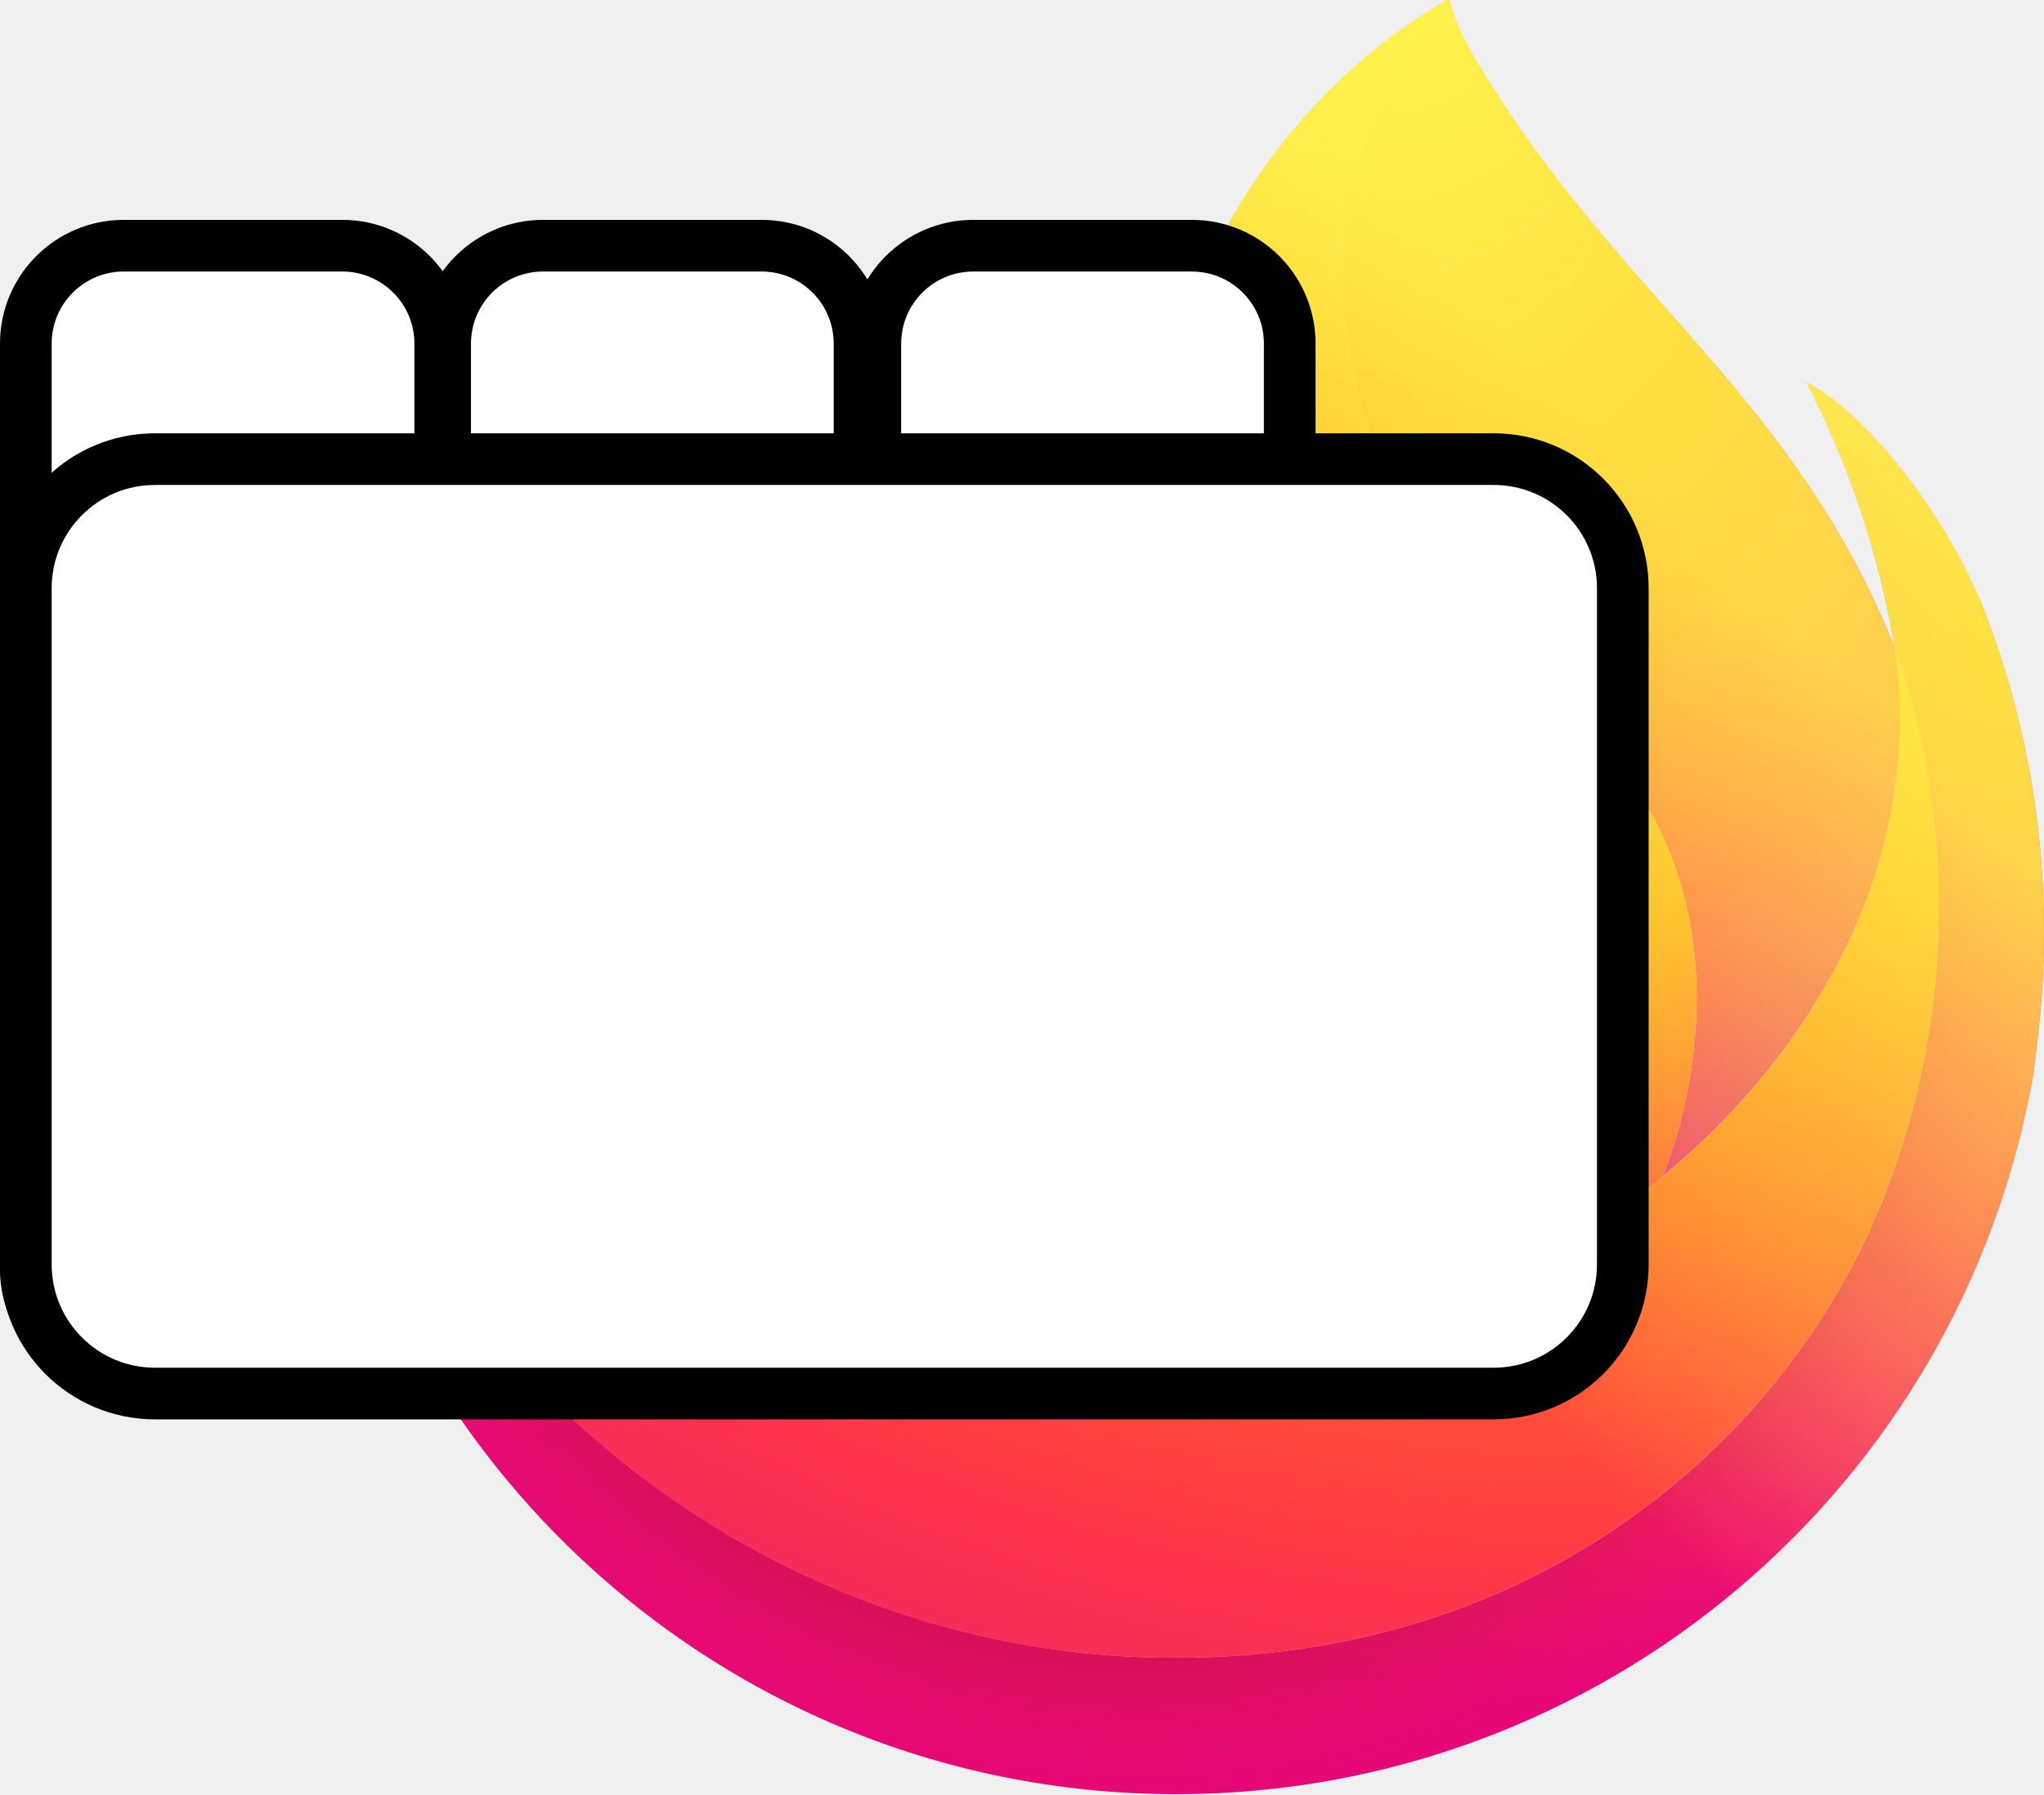
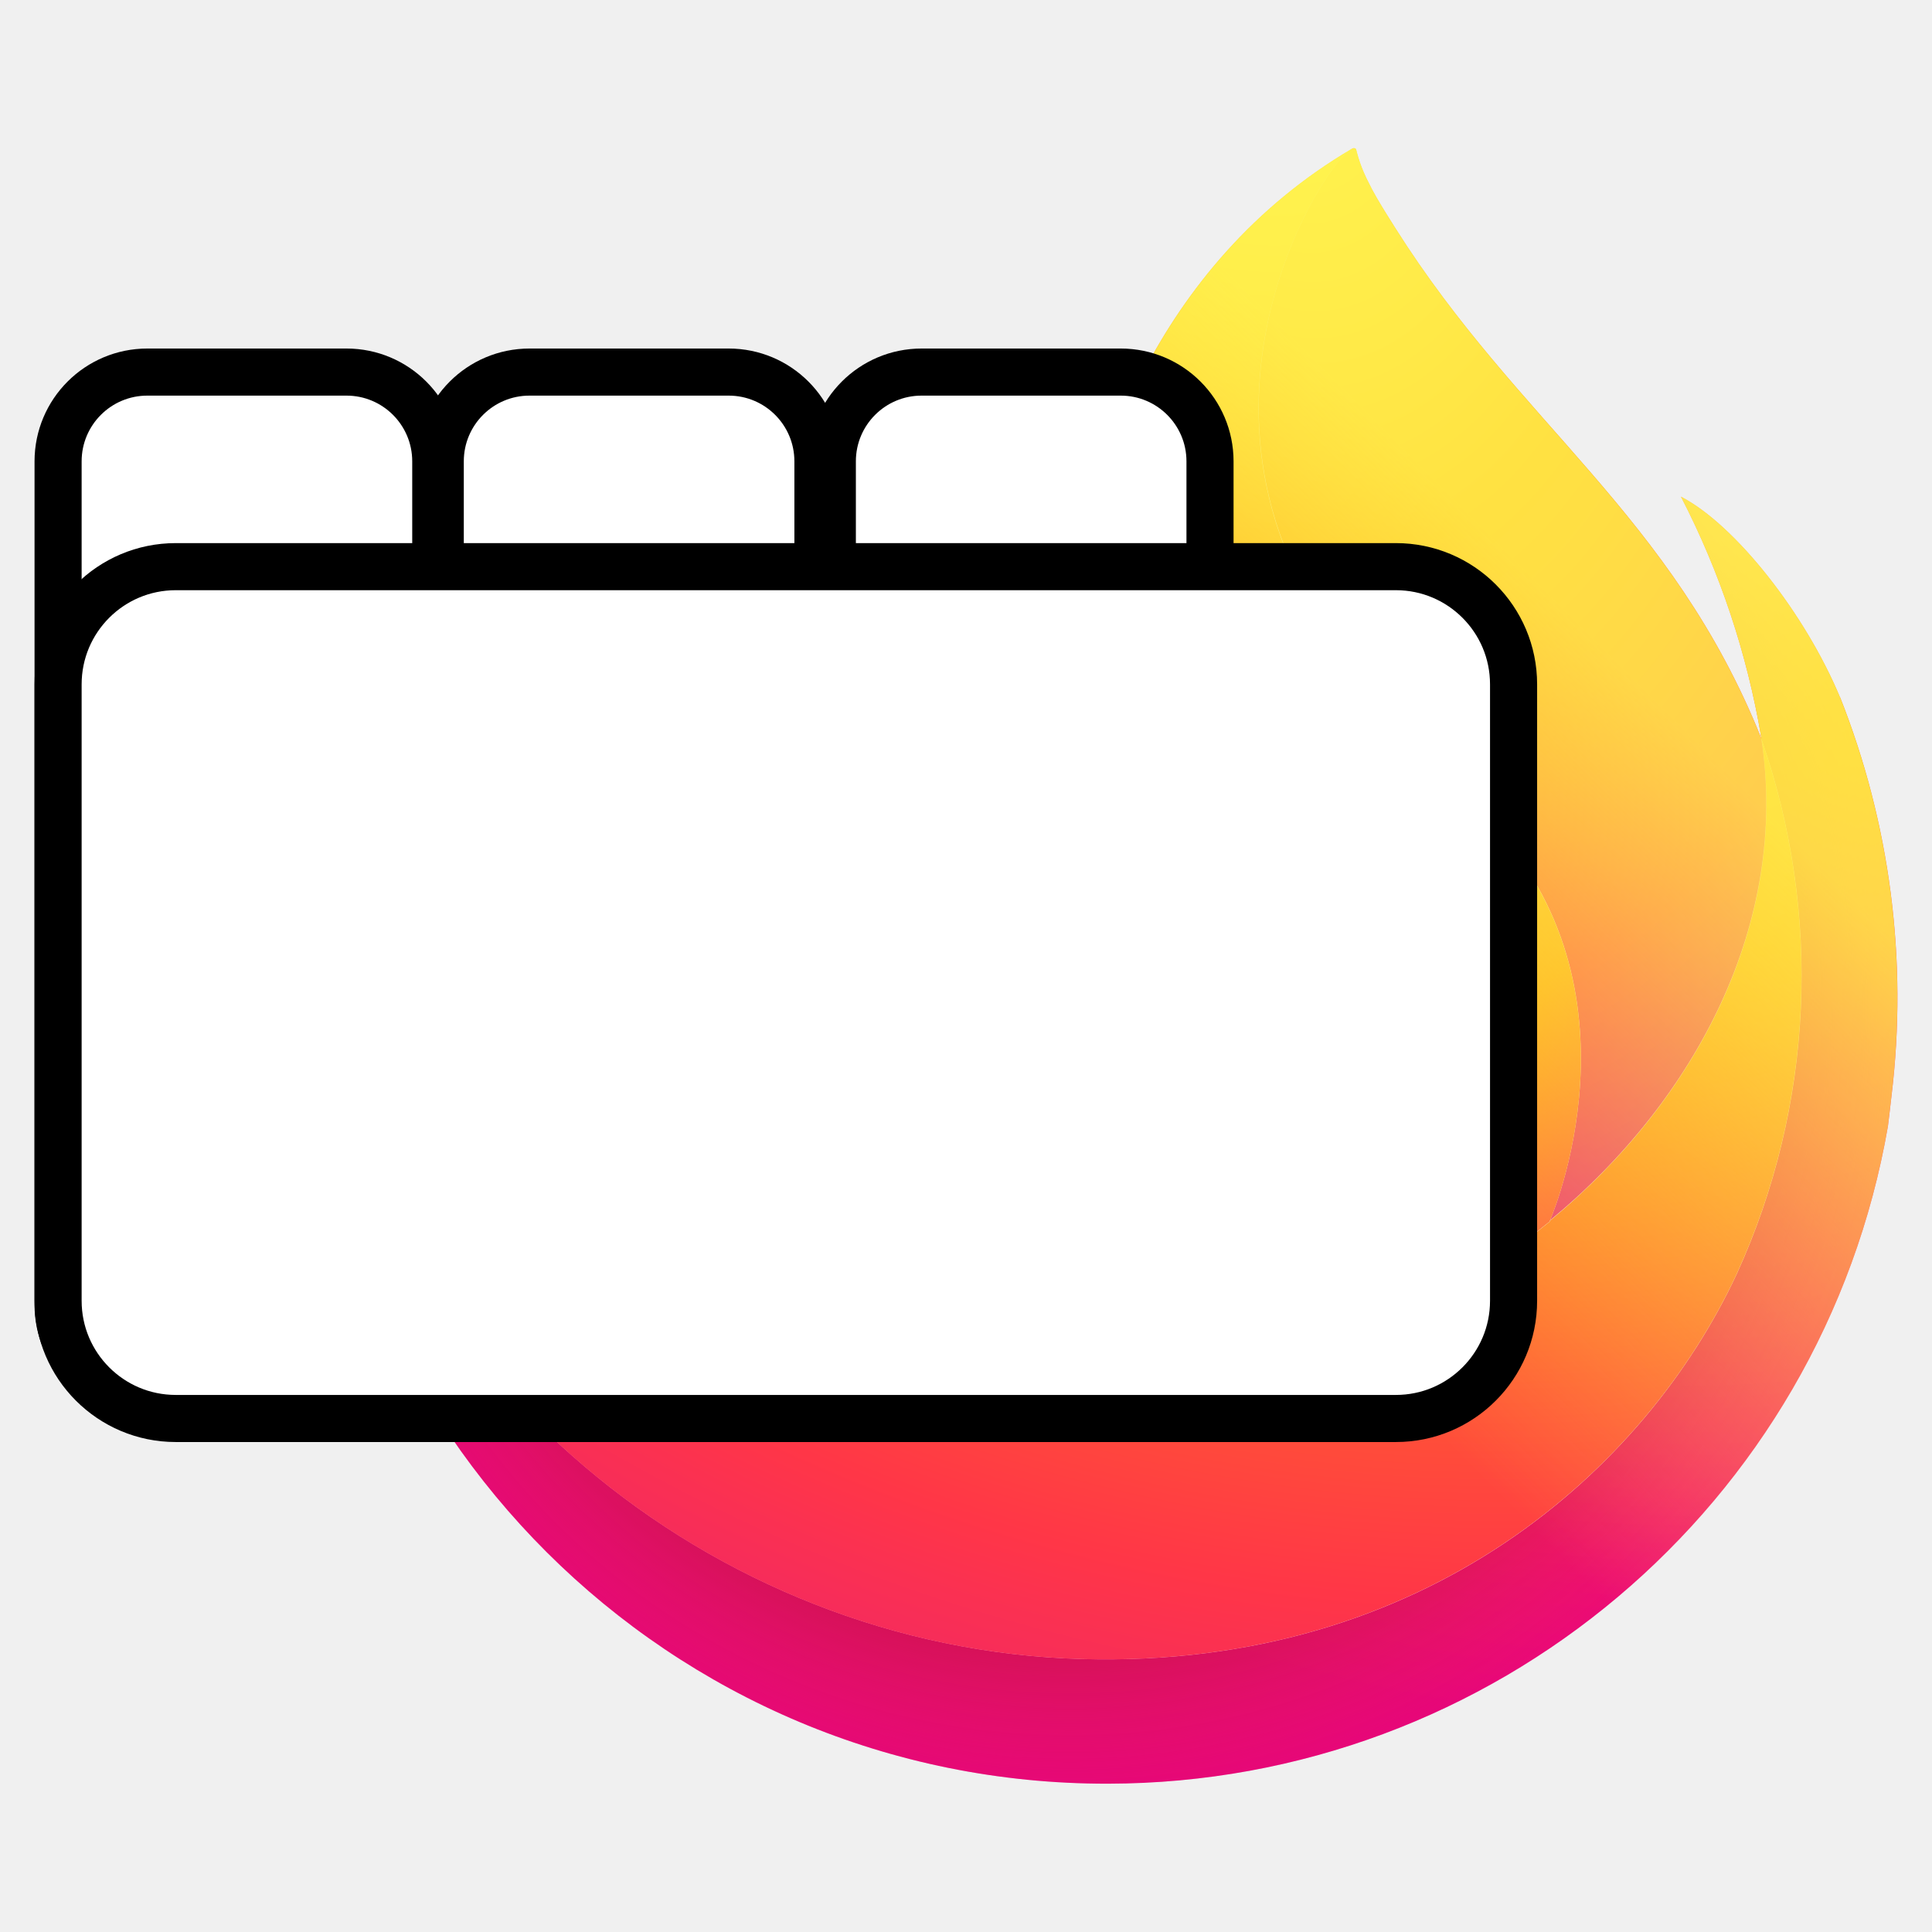
- <svg xmlns="http://www.w3.org/2000/svg" width="154.278mm" height="135.471mm" viewBox="0 0 154.278 135.471" version="1.1" id="svg5" xml:space="preserve">
+ <svg xmlns="http://www.w3.org/2000/svg" width="160mm" height="160mm" viewBox="0 0 160 160" version="1.1" id="svg5" xml:space="preserve">
  <defs id="defs2">
    <radialGradient id="SVGID_00000141417730001591069440000008148460246483815612_" cx="-7661.586" cy="9142.862" r="526.888" gradientTransform="matrix(0.25514,0,0,-0.25514,2115.287,2465.904)" gradientUnits="userSpaceOnUse">
      <stop offset="0.129" style="stop-color:#FFBD4F" id="stop6187" />
      <stop offset="0.186" style="stop-color:#FFAC31" id="stop6189" />
      <stop offset="0.247" style="stop-color:#FF9D17" id="stop6191" />
      <stop offset="0.283" style="stop-color:#FF980E" id="stop6193" />
      <stop offset="0.403" style="stop-color:#FF563B" id="stop6195" />
      <stop offset="0.467" style="stop-color:#FF3750" id="stop6197" />
      <stop offset="0.71" style="stop-color:#F5156C" id="stop6199" />
      <stop offset="0.782" style="stop-color:#EB0878" id="stop6201" />
      <stop offset="0.86" style="stop-color:#E50080" id="stop6203" />
    </radialGradient>
    <radialGradient id="SVGID_00000183935640199567848770000006584079666962235295_" cx="-7860.802" cy="8923.725" r="526.888" gradientTransform="matrix(0.25514,0,0,-0.25514,2115.287,2465.904)" gradientUnits="userSpaceOnUse">
      <stop offset="0.3" style="stop-color:#960E18" id="stop6208" />
      <stop offset="0.351" style="stop-color:#B11927;stop-opacity:0.74" id="stop6210" />
      <stop offset="0.435" style="stop-color:#DB293D;stop-opacity:0.343" id="stop6212" />
      <stop offset="0.497" style="stop-color:#F5334B;stop-opacity:0.094" id="stop6214" />
      <stop offset="0.53" style="stop-color:#FF3750;stop-opacity:0" id="stop6216" />
    </radialGradient>
    <radialGradient id="SVGID_00000036225464796486094700000009014996656334800779_" cx="-7794.396" cy="9262.392" r="381.667" gradientTransform="matrix(0.25514,0,0,-0.25514,2115.287,2465.904)" gradientUnits="userSpaceOnUse">
      <stop offset="0.132" style="stop-color:#FFF44F" id="stop6221" />
      <stop offset="0.252" style="stop-color:#FFDC3E" id="stop6223" />
      <stop offset="0.506" style="stop-color:#FF9D12" id="stop6225" />
      <stop offset="0.526" style="stop-color:#FF980E" id="stop6227" />
    </radialGradient>
    <radialGradient id="SVGID_00000133493738353208372700000016723141896410133387_" cx="-7721.351" cy="9282.314" r="770.117" gradientTransform="matrix(0.25514,0,0,-0.25514,2115.287,2465.904)" gradientUnits="userSpaceOnUse">
      <stop offset="0.113" style="stop-color:#FFF44F" id="stop6269" />
      <stop offset="0.456" style="stop-color:#FF980E" id="stop6271" />
      <stop offset="0.622" style="stop-color:#FF5634" id="stop6273" />
      <stop offset="0.716" style="stop-color:#FF3647" id="stop6275" />
      <stop offset="0.904" style="stop-color:#E31587" id="stop6277" />
    </radialGradient>
    <radialGradient id="SVGID_00000106104975494002704980000013833834732933129128_" cx="-8327.084" cy="10217.767" r="564.057" gradientTransform="matrix(0.0267871,0.2538669,0.1665945,-0.01761557,-1350.579,2402.539)" gradientUnits="userSpaceOnUse">
      <stop offset="0" style="stop-color:#FFF44F" id="stop6282" />
      <stop offset="0.06" style="stop-color:#FFE847" id="stop6284" />
      <stop offset="0.168" style="stop-color:#FFC830" id="stop6286" />
      <stop offset="0.304" style="stop-color:#FF980E" id="stop6288" />
      <stop offset="0.356" style="stop-color:#FF8B16" id="stop6290" />
      <stop offset="0.455" style="stop-color:#FF672A" id="stop6292" />
      <stop offset="0.57" style="stop-color:#FF3647" id="stop6294" />
      <stop offset="0.737" style="stop-color:#E31587" id="stop6296" />
    </radialGradient>
    <radialGradient id="SVGID_00000114037186251326502850000007530896861815531178_" cx="-7867.442" cy="9096.379" r="480.72" gradientTransform="matrix(0.25514,0,0,-0.25514,2115.287,2465.904)" gradientUnits="userSpaceOnUse">
      <stop offset="0.137" style="stop-color:#FFF44F" id="stop6301" />
      <stop offset="0.48" style="stop-color:#FF980E" id="stop6303" />
      <stop offset="0.592" style="stop-color:#FF5634" id="stop6305" />
      <stop offset="0.655" style="stop-color:#FF3647" id="stop6307" />
      <stop offset="0.904" style="stop-color:#E31587" id="stop6309" />
    </radialGradient>
    <radialGradient id="SVGID_00000080888402069550001830000017912991855329685695_" cx="-7741.273" cy="9069.816" r="526.17" gradientTransform="matrix(0.25514,0,0,-0.25514,2115.287,2465.904)" gradientUnits="userSpaceOnUse">
      <stop offset="0.094" style="stop-color:#FFF44F" id="stop6314" />
      <stop offset="0.231" style="stop-color:#FFE141" id="stop6316" />
      <stop offset="0.509" style="stop-color:#FFAF1E" id="stop6318" />
      <stop offset="0.626" style="stop-color:#FF980E" id="stop6320" />
    </radialGradient>
    <linearGradient id="SVGID_00000181783079445436130310000015728317175284106670_" gradientUnits="userSpaceOnUse" x1="471.345" y1="442.223" x2="114.391" y2="85.205" gradientTransform="matrix(0.25514,0,0,-0.25514,43.16992,251.2245)">
      <stop offset="0.167" style="stop-color:#FFF44F;stop-opacity:0.8" id="stop6325" />
      <stop offset="0.266" style="stop-color:#FFF44F;stop-opacity:0.634" id="stop6327" />
      <stop offset="0.489" style="stop-color:#FFF44F;stop-opacity:0.217" id="stop6329" />
      <stop offset="0.6" style="stop-color:#FFF44F;stop-opacity:0" id="stop6331" />
    </linearGradient>
  </defs>
  <g id="layer1" transform="translate(-23.92847,-117.951)">
-     <path style="fill:url(#SVGID_00000141417730001591069440000008148460246483815612_);stroke-width:0.26" d="m 173.451,163.44 c -2.853,-6.864 -8.642,-14.277 -13.173,-16.62 3.232,6.259 5.474,12.98 6.649,19.925 v 0.062 l 0.013,0.07 c 5.061,14.485 4.331,30.365 -2.042,44.322 -7.527,16.145 -25.737,32.695 -54.25,31.882 -30.801,-0.873 -57.944,-23.734 -63.011,-53.673 -0.922,-4.721 0,-7.116 0.465,-10.954 -0.634,2.98 -0.987,6.015 -1.055,9.06 v 0.338 c 0.065,36.268 29.518,65.617 65.786,65.552 31.892,-0.052 59.137,-23.02 64.585,-54.445 0.109,-0.847 0.2,-1.686 0.299,-2.541 1.354,-11.18 -0.112,-22.518 -4.258,-32.986 z" id="path6206" />
-     <path style="fill:url(#SVGID_00000183935640199567848770000006584079666962235295_);stroke-width:0.26" d="m 173.451,163.44 c -2.853,-6.864 -8.642,-14.277 -13.173,-16.62 3.232,6.259 5.474,12.98 6.649,19.925 v 0.062 l 0.013,0.07 c 5.061,14.485 4.331,30.365 -2.042,44.322 -7.527,16.145 -25.737,32.695 -54.25,31.882 -30.801,-0.873 -57.944,-23.734 -63.011,-53.673 -0.922,-4.721 0,-7.116 0.465,-10.954 -0.634,2.98 -0.987,6.015 -1.055,9.06 v 0.338 c 0.065,36.268 29.518,65.617 65.786,65.552 31.892,-0.052 59.137,-23.02 64.585,-54.445 0.109,-0.847 0.2,-1.686 0.299,-2.541 1.354,-11.18 -0.112,-22.518 -4.258,-32.986 z" id="path6219" />
-     <path style="fill:url(#SVGID_00000036225464796486094700000009014996656334800779_);stroke-width:0.26" d="m 141.533,171.148 c 0.143,0.099 0.275,0.2 0.408,0.299 -1.65,-2.926 -3.702,-5.602 -6.101,-7.956 -20.414,-20.414 -5.347,-44.252 -2.809,-45.471 l 0.026,-0.036 c -16.493,9.657 -22.092,27.53 -22.601,36.476 0.766,-0.052 1.525,-0.117 2.307,-0.117 11.913,0.023 22.895,6.438 28.767,16.802 v 0.003 z" id="path6230" />
-     <path style="fill:url(#SVGID_00000133493738353208372700000016723141896410133387_);stroke-width:0.26" d="m 47.627,189.411 c 5.066,29.936 32.207,52.81 63.008,53.673 28.515,0.805 46.728,-15.747 54.25,-31.885 6.373,-13.957 7.106,-29.837 2.042,-44.322 v -0.062 c 0,-0.049 -0.01,-0.078 0,-0.062 l 0.013,0.109 c 2.331,15.21 -5.407,29.936 -17.501,39.916 l -0.036,0.086 c -23.568,19.195 -46.117,11.577 -50.675,8.47 -0.32,-0.153 -0.637,-0.312 -0.956,-0.475 -13.739,-6.566 -19.416,-19.078 -18.195,-29.819 -6.662,0.099 -12.76,-3.736 -15.555,-9.785 7.335,-4.492 16.472,-4.859 24.142,-0.969 7.776,3.528 16.623,3.876 24.651,0.969 -0.026,-0.533 -11.453,-5.082 -15.909,-9.47 -2.38,-2.346 -3.51,-3.476 -4.513,-4.326 -0.54,-0.457 -1.107,-0.886 -1.694,-1.284 -0.39,-0.265 -0.829,-0.553 -1.356,-0.899 -4.788,-3.115 -14.313,-2.944 -14.63,-2.933 h -0.031 c -2.603,-3.3 -2.419,-14.176 -2.271,-16.446 -0.769,0.309 -1.504,0.699 -2.193,1.164 -2.297,1.639 -4.445,3.479 -6.417,5.498 -2.255,2.273 -4.318,4.731 -6.163,7.348 v 0.01 -0.013 c -4.222,5.984 -7.215,12.744 -8.81,19.892 -0.031,0.135 -2.364,10.333 -1.216,15.623 z" id="path6280" />
-     <path style="fill:url(#SVGID_00000106104975494002704980000013833834732933129128_);stroke-width:0.26" d="m 135.84,163.489 c 2.398,2.354 4.451,5.035 6.101,7.963 0.361,0.273 0.699,0.543 0.985,0.805 14.887,13.724 7.088,33.121 6.506,34.496 12.094,-9.964 19.821,-24.701 17.501,-39.916 -7.428,-18.517 -20.027,-25.989 -30.292,-42.238 -0.52,-0.821 -1.039,-1.645 -1.546,-2.515 -0.291,-0.496 -0.522,-0.943 -0.722,-1.356 -0.426,-0.826 -0.756,-1.699 -0.98,-2.601 0,-0.086 -0.062,-0.158 -0.148,-0.169 -0.042,-0.01 -0.083,-0.01 -0.125,0 -0.008,0 -0.021,0.016 -0.031,0.018 -0.01,0.003 -0.031,0.018 -0.047,0.026 -2.538,1.206 -17.603,25.057 2.811,45.458 z" id="path6299" />
-     <path style="fill:url(#SVGID_00000114037186251326502850000007530896861815531178_);stroke-width:0.26" d="m 142.92,172.266 c -0.286,-0.262 -0.624,-0.533 -0.985,-0.805 -0.135,-0.099 -0.265,-0.2 -0.408,-0.299 -4.62,-3.198 -10.26,-4.57 -15.833,-3.845 23.617,11.809 17.28,52.47 -15.449,50.945 -2.915,-0.12 -5.794,-0.676 -8.543,-1.647 -0.642,-0.242 -1.286,-0.504 -1.928,-0.79 -0.372,-0.169 -0.743,-0.338 -1.107,-0.527 l 0.047,0.029 c 4.565,3.115 27.107,10.728 50.675,-8.47 l 0.036,-0.086 c 0.587,-1.372 8.387,-20.772 -6.506,-34.496 z" id="path6312" />
-     <path style="fill:url(#SVGID_00000080888402069550001830000017912991855329685695_);stroke-width:0.26" d="m 83.199,193.784 c 40.675,-17.401 3.921,-32.108 -19.195,-18.561 2.796,6.049 8.891,9.883 15.555,9.785 -1.216,10.736 4.458,23.246 18.195,29.819 0.307,0.148 0.595,0.307 0.909,0.447 -8.018,-4.141 -14.641,-11.978 -15.467,-21.482 12.778,7.123 0.002,-0.007 0.003,-0.008 z" id="path6323" />
-     <path style="fill:url(#SVGID_00000181783079445436130310000015728317175284106670_);stroke-width:0.26" d="m 173.451,163.44 c -2.853,-6.864 -8.642,-14.277 -13.173,-16.62 3.232,6.259 5.474,12.98 6.649,19.925 l 0.013,0.109 c -7.423,-18.502 -20.008,-25.974 -30.292,-42.22 -0.52,-0.821 -1.039,-1.645 -1.546,-2.515 -0.291,-0.496 -0.522,-0.943 -0.722,-1.356 -0.426,-0.826 -0.756,-1.699 -0.98,-2.601 0,-0.086 -0.062,-0.158 -0.148,-0.169 -0.042,-0.01 -0.083,-0.01 -0.125,0 -0.008,0 -0.021,0.016 -0.031,0.018 -0.01,0.003 -0.031,0.018 -0.047,0.026 l 0.026,-0.044 c -16.493,9.657 -22.092,27.53 -22.601,36.476 0.766,-0.052 1.525,-0.117 2.307,-0.117 11.913,0.023 22.895,6.438 28.767,16.802 -4.62,-3.198 -10.26,-4.57 -15.833,-3.845 25.913,64.143 -185.796,66.357 -12.89,86.114 31.895,-0.057 59.137,-23.022 64.588,-54.447 0.109,-0.847 0.2,-1.686 0.299,-2.541 1.354,-11.18 -0.112,-22.518 -4.258,-32.986 z m -6.514,3.372 0.013,0.07 z" id="path6334" />
-     <path style="line-height:normal;text-indent:0;text-align:start;text-decoration-line:none;text-decoration-style:solid;text-decoration-color:#000000;text-transform:none;isolation:auto;mix-blend-mode:normal;stroke-width:0.265" d="m 126.147,186.904 c -0.066,0 -0.132,0.027 -0.185,0.08 -0.106,0.106 -0.106,0.264 0,0.37 l 0.741,0.741 -0.741,0.741 c -0.106,0.106 -0.106,0.264 0,0.37 0.053,0.053 0.132,0.08 0.185,0.08 0.053,0 0.132,-0.027 0.185,-0.08 l 0.741,-0.741 0.741,0.741 c 0.053,0.053 0.132,0.08 0.185,0.08 0.053,0 0.132,-0.027 0.185,-0.08 0.106,-0.106 0.106,-0.264 0,-0.37 l -0.741,-0.741 0.741,-0.741 c 0.106,-0.106 0.106,-0.264 0,-0.37 -0.106,-0.106 -0.264,-0.106 -0.37,0 l -0.741,0.741 -0.741,-0.741 c -0.053,-0.053 -0.119,-0.08 -0.185,-0.08 z" id="path5831" />
-     <g id="g6857" transform="translate(-12.76972,-3.026849)" style="stroke-width:3.9;stroke-dasharray:none">
-       <rect style="fill:#ffffff;stroke:#000000;stroke-width:3.9;stroke-dasharray:none" id="rect6725" width="31.278" height="84.644" x="38.648" y="139.527" ry="7.392" />
-       <rect style="fill:#ffffff;stroke:#000000;stroke-width:3.9;stroke-dasharray:none" id="rect6833" width="31.278" height="84.644" x="70.297" y="139.527" ry="7.392" />
-       <rect style="fill:#ffffff;stroke:#000000;stroke-width:3.9;stroke-dasharray:none" id="rect6835" width="31.278" height="84.644" x="102.767" y="139.527" ry="7.392" />
-       <rect style="fill:#ffffff;stroke:#000000;stroke-width:3.9;stroke-dasharray:none" id="rect6837" width="120.537" height="70.545" x="38.648" y="155.641" ry="9.747" />
+     <g id="g314" transform="translate(2.86084,12.26448)">
+       <path style="fill:url(#SVGID_00000141417730001591069440000008148460246483815612_);stroke-width:0.26" d="m 173.451,163.44 c -2.853,-6.864 -8.642,-14.277 -13.173,-16.62 3.232,6.259 5.474,12.98 6.649,19.925 v 0.062 l 0.013,0.07 c 5.061,14.485 4.331,30.365 -2.042,44.322 -7.527,16.145 -25.737,32.695 -54.25,31.882 -30.801,-0.873 -57.944,-23.734 -63.011,-53.673 -0.922,-4.721 0,-7.116 0.465,-10.954 -0.634,2.98 -0.987,6.015 -1.055,9.06 v 0.338 c 0.065,36.268 29.518,65.617 65.786,65.552 31.892,-0.052 59.137,-23.02 64.585,-54.445 0.109,-0.847 0.2,-1.686 0.299,-2.541 1.354,-11.18 -0.112,-22.518 -4.258,-32.986 z" id="path6206" />
+       <path style="fill:url(#SVGID_00000183935640199567848770000006584079666962235295_);stroke-width:0.26" d="m 173.451,163.44 c -2.853,-6.864 -8.642,-14.277 -13.173,-16.62 3.232,6.259 5.474,12.98 6.649,19.925 v 0.062 l 0.013,0.07 c 5.061,14.485 4.331,30.365 -2.042,44.322 -7.527,16.145 -25.737,32.695 -54.25,31.882 -30.801,-0.873 -57.944,-23.734 -63.011,-53.673 -0.922,-4.721 0,-7.116 0.465,-10.954 -0.634,2.98 -0.987,6.015 -1.055,9.06 v 0.338 c 0.065,36.268 29.518,65.617 65.786,65.552 31.892,-0.052 59.137,-23.02 64.585,-54.445 0.109,-0.847 0.2,-1.686 0.299,-2.541 1.354,-11.18 -0.112,-22.518 -4.258,-32.986 z" id="path6219" />
+       <path style="fill:url(#SVGID_00000036225464796486094700000009014996656334800779_);stroke-width:0.26" d="m 141.533,171.148 c 0.143,0.099 0.275,0.2 0.408,0.299 -1.65,-2.926 -3.702,-5.602 -6.101,-7.956 -20.414,-20.414 -5.347,-44.252 -2.809,-45.471 l 0.026,-0.036 c -16.493,9.657 -22.092,27.53 -22.601,36.476 0.766,-0.052 1.525,-0.117 2.307,-0.117 11.913,0.023 22.895,6.438 28.767,16.802 v 0.003 z" id="path6230" />
+       <path style="fill:url(#SVGID_00000133493738353208372700000016723141896410133387_);stroke-width:0.26" d="m 47.627,189.411 c 5.066,29.936 32.207,52.81 63.008,53.673 28.515,0.805 46.728,-15.747 54.25,-31.885 6.373,-13.957 7.106,-29.837 2.042,-44.322 v -0.062 c 0,-0.049 -0.01,-0.078 0,-0.062 l 0.013,0.109 c 2.331,15.21 -5.407,29.936 -17.501,39.916 l -0.036,0.086 c -23.568,19.195 -46.117,11.577 -50.675,8.47 -0.32,-0.153 -0.637,-0.312 -0.956,-0.475 -13.739,-6.566 -19.416,-19.078 -18.195,-29.819 -6.662,0.099 -12.76,-3.736 -15.555,-9.785 7.335,-4.492 16.472,-4.859 24.142,-0.969 7.776,3.528 16.623,3.876 24.651,0.969 -0.026,-0.533 -11.453,-5.082 -15.909,-9.47 -2.38,-2.346 -3.51,-3.476 -4.513,-4.326 -0.54,-0.457 -1.107,-0.886 -1.694,-1.284 -0.39,-0.265 -0.829,-0.553 -1.356,-0.899 -4.788,-3.115 -14.313,-2.944 -14.63,-2.933 h -0.031 c -2.603,-3.3 -2.419,-14.176 -2.271,-16.446 -0.769,0.309 -1.504,0.699 -2.193,1.164 -2.297,1.639 -4.445,3.479 -6.417,5.498 -2.255,2.273 -4.318,4.731 -6.163,7.348 v 0.01 -0.013 c -4.222,5.984 -7.215,12.744 -8.81,19.892 -0.031,0.135 -2.364,10.333 -1.216,15.623 z" id="path6280" />
+       <path style="fill:url(#SVGID_00000106104975494002704980000013833834732933129128_);stroke-width:0.26" d="m 135.84,163.489 c 2.398,2.354 4.451,5.035 6.101,7.963 0.361,0.273 0.699,0.543 0.985,0.805 14.887,13.724 7.088,33.121 6.506,34.496 12.094,-9.964 19.821,-24.701 17.501,-39.916 -7.428,-18.517 -20.027,-25.989 -30.292,-42.238 -0.52,-0.821 -1.039,-1.645 -1.546,-2.515 -0.291,-0.496 -0.522,-0.943 -0.722,-1.356 -0.426,-0.826 -0.756,-1.699 -0.98,-2.601 0,-0.086 -0.062,-0.158 -0.148,-0.169 -0.042,-0.01 -0.083,-0.01 -0.125,0 -0.008,0 -0.021,0.016 -0.031,0.018 -0.01,0.003 -0.031,0.018 -0.047,0.026 -2.538,1.206 -17.603,25.057 2.811,45.458 z" id="path6299" />
+       <path style="fill:url(#SVGID_00000114037186251326502850000007530896861815531178_);stroke-width:0.26" d="m 142.92,172.266 c -0.286,-0.262 -0.624,-0.533 -0.985,-0.805 -0.135,-0.099 -0.265,-0.2 -0.408,-0.299 -4.62,-3.198 -10.26,-4.57 -15.833,-3.845 23.617,11.809 17.28,52.47 -15.449,50.945 -2.915,-0.12 -5.794,-0.676 -8.543,-1.647 -0.642,-0.242 -1.286,-0.504 -1.928,-0.79 -0.372,-0.169 -0.743,-0.338 -1.107,-0.527 l 0.047,0.029 c 4.565,3.115 27.107,10.728 50.675,-8.47 l 0.036,-0.086 c 0.587,-1.372 8.387,-20.772 -6.506,-34.496 z" id="path6312" />
+       <path style="fill:url(#SVGID_00000080888402069550001830000017912991855329685695_);stroke-width:0.26" d="m 83.199,193.784 c 40.675,-17.401 3.921,-32.108 -19.195,-18.561 2.796,6.049 8.891,9.883 15.555,9.785 -1.216,10.736 4.458,23.246 18.195,29.819 0.307,0.148 0.595,0.307 0.909,0.447 -8.018,-4.141 -14.641,-11.978 -15.467,-21.482 12.778,7.123 0.002,-0.007 0.003,-0.008 z" id="path6323" />
+       <path style="fill:url(#SVGID_00000181783079445436130310000015728317175284106670_);stroke-width:0.26" d="m 173.451,163.44 c -2.853,-6.864 -8.642,-14.277 -13.173,-16.62 3.232,6.259 5.474,12.98 6.649,19.925 l 0.013,0.109 c -7.423,-18.502 -20.008,-25.974 -30.292,-42.22 -0.52,-0.821 -1.039,-1.645 -1.546,-2.515 -0.291,-0.496 -0.522,-0.943 -0.722,-1.356 -0.426,-0.826 -0.756,-1.699 -0.98,-2.601 0,-0.086 -0.062,-0.158 -0.148,-0.169 -0.042,-0.01 -0.083,-0.01 -0.125,0 -0.008,0 -0.021,0.016 -0.031,0.018 -0.01,0.003 -0.031,0.018 -0.047,0.026 l 0.026,-0.044 c -16.493,9.657 -22.092,27.53 -22.601,36.476 0.766,-0.052 1.525,-0.117 2.307,-0.117 11.913,0.023 22.895,6.438 28.767,16.802 -4.62,-3.198 -10.26,-4.57 -15.833,-3.845 25.913,64.143 -185.796,66.357 -12.89,86.114 31.895,-0.057 59.137,-23.022 64.588,-54.447 0.109,-0.847 0.2,-1.686 0.299,-2.541 1.354,-11.18 -0.112,-22.518 -4.258,-32.986 z m -6.514,3.372 0.013,0.07 z" id="path6334" />
+       <path style="line-height:normal;text-indent:0;text-align:start;text-decoration-line:none;text-decoration-style:solid;text-decoration-color:#000000;text-transform:none;isolation:auto;mix-blend-mode:normal;stroke-width:0.265" d="m 126.147,186.904 c -0.066,0 -0.132,0.027 -0.185,0.08 -0.106,0.106 -0.106,0.264 0,0.37 l 0.741,0.741 -0.741,0.741 c -0.106,0.106 -0.106,0.264 0,0.37 0.053,0.053 0.132,0.08 0.185,0.08 0.053,0 0.132,-0.027 0.185,-0.08 l 0.741,-0.741 0.741,0.741 c 0.053,0.053 0.132,0.08 0.185,0.08 0.053,0 0.132,-0.027 0.185,-0.08 0.106,-0.106 0.106,-0.264 0,-0.37 l -0.741,-0.741 0.741,-0.741 c 0.106,-0.106 0.106,-0.264 0,-0.37 -0.106,-0.106 -0.264,-0.106 -0.37,0 l -0.741,0.741 -0.741,-0.741 c -0.053,-0.053 -0.119,-0.08 -0.185,-0.08 z" id="path5831" />
+       <g id="g6857" transform="translate(-12.76972,-3.026849)" style="stroke-width:3.9;stroke-dasharray:none">
+         <rect style="fill:#ffffff;stroke:#000000;stroke-width:3.9;stroke-dasharray:none" id="rect6725" width="31.278" height="84.644" x="38.648" y="139.527" ry="7.392" />
+         <rect style="fill:#ffffff;stroke:#000000;stroke-width:3.9;stroke-dasharray:none" id="rect6833" width="31.278" height="84.644" x="70.297" y="139.527" ry="7.392" />
+         <rect style="fill:#ffffff;stroke:#000000;stroke-width:3.9;stroke-dasharray:none" id="rect6835" width="31.278" height="84.644" x="102.767" y="139.527" ry="7.392" />
+         <rect style="fill:#ffffff;stroke:#000000;stroke-width:3.9;stroke-dasharray:none" id="rect6837" width="120.537" height="70.545" x="38.648" y="155.641" ry="9.747" />
+       </g>
    </g>
  </g>
  <style type="text/css" id="style6150">
	.st0{fill:url(#SVGID_1_);}
	.st1{fill:url(#SVGID_00000025427279580851416970000017990324140057233338_);}
	.st2{fill:url(#SVGID_00000103248290768659526440000018124178204257797771_);}
	.st3{fill:url(#SVGID_00000124853115375503767600000013524495554542452907_);}
	.st4{fill:url(#SVGID_00000121962003845428720160000005774362101757540484_);}
	.st5{fill:url(#SVGID_00000158713412606291971620000001009503014731967641_);}
	.st6{fill:url(#SVGID_00000044885064260120081490000003386537743259123369_);}
	.st7{fill:url(#SVGID_00000052081329411537322350000017204806064334822319_);}
	.st8{fill:url(#SVGID_00000090270991590354092490000014048482846288527793_);}
	.st9{fill:url(#SVGID_00000020360417754260741120000017644890651721509761_);}
	.st10{fill:url(#SVGID_00000145738244701609100790000003104657445221950102_);}
	.st11{fill:url(#SVGID_00000142136394108828551470000004731527293856380088_);}
</style>
</svg>
